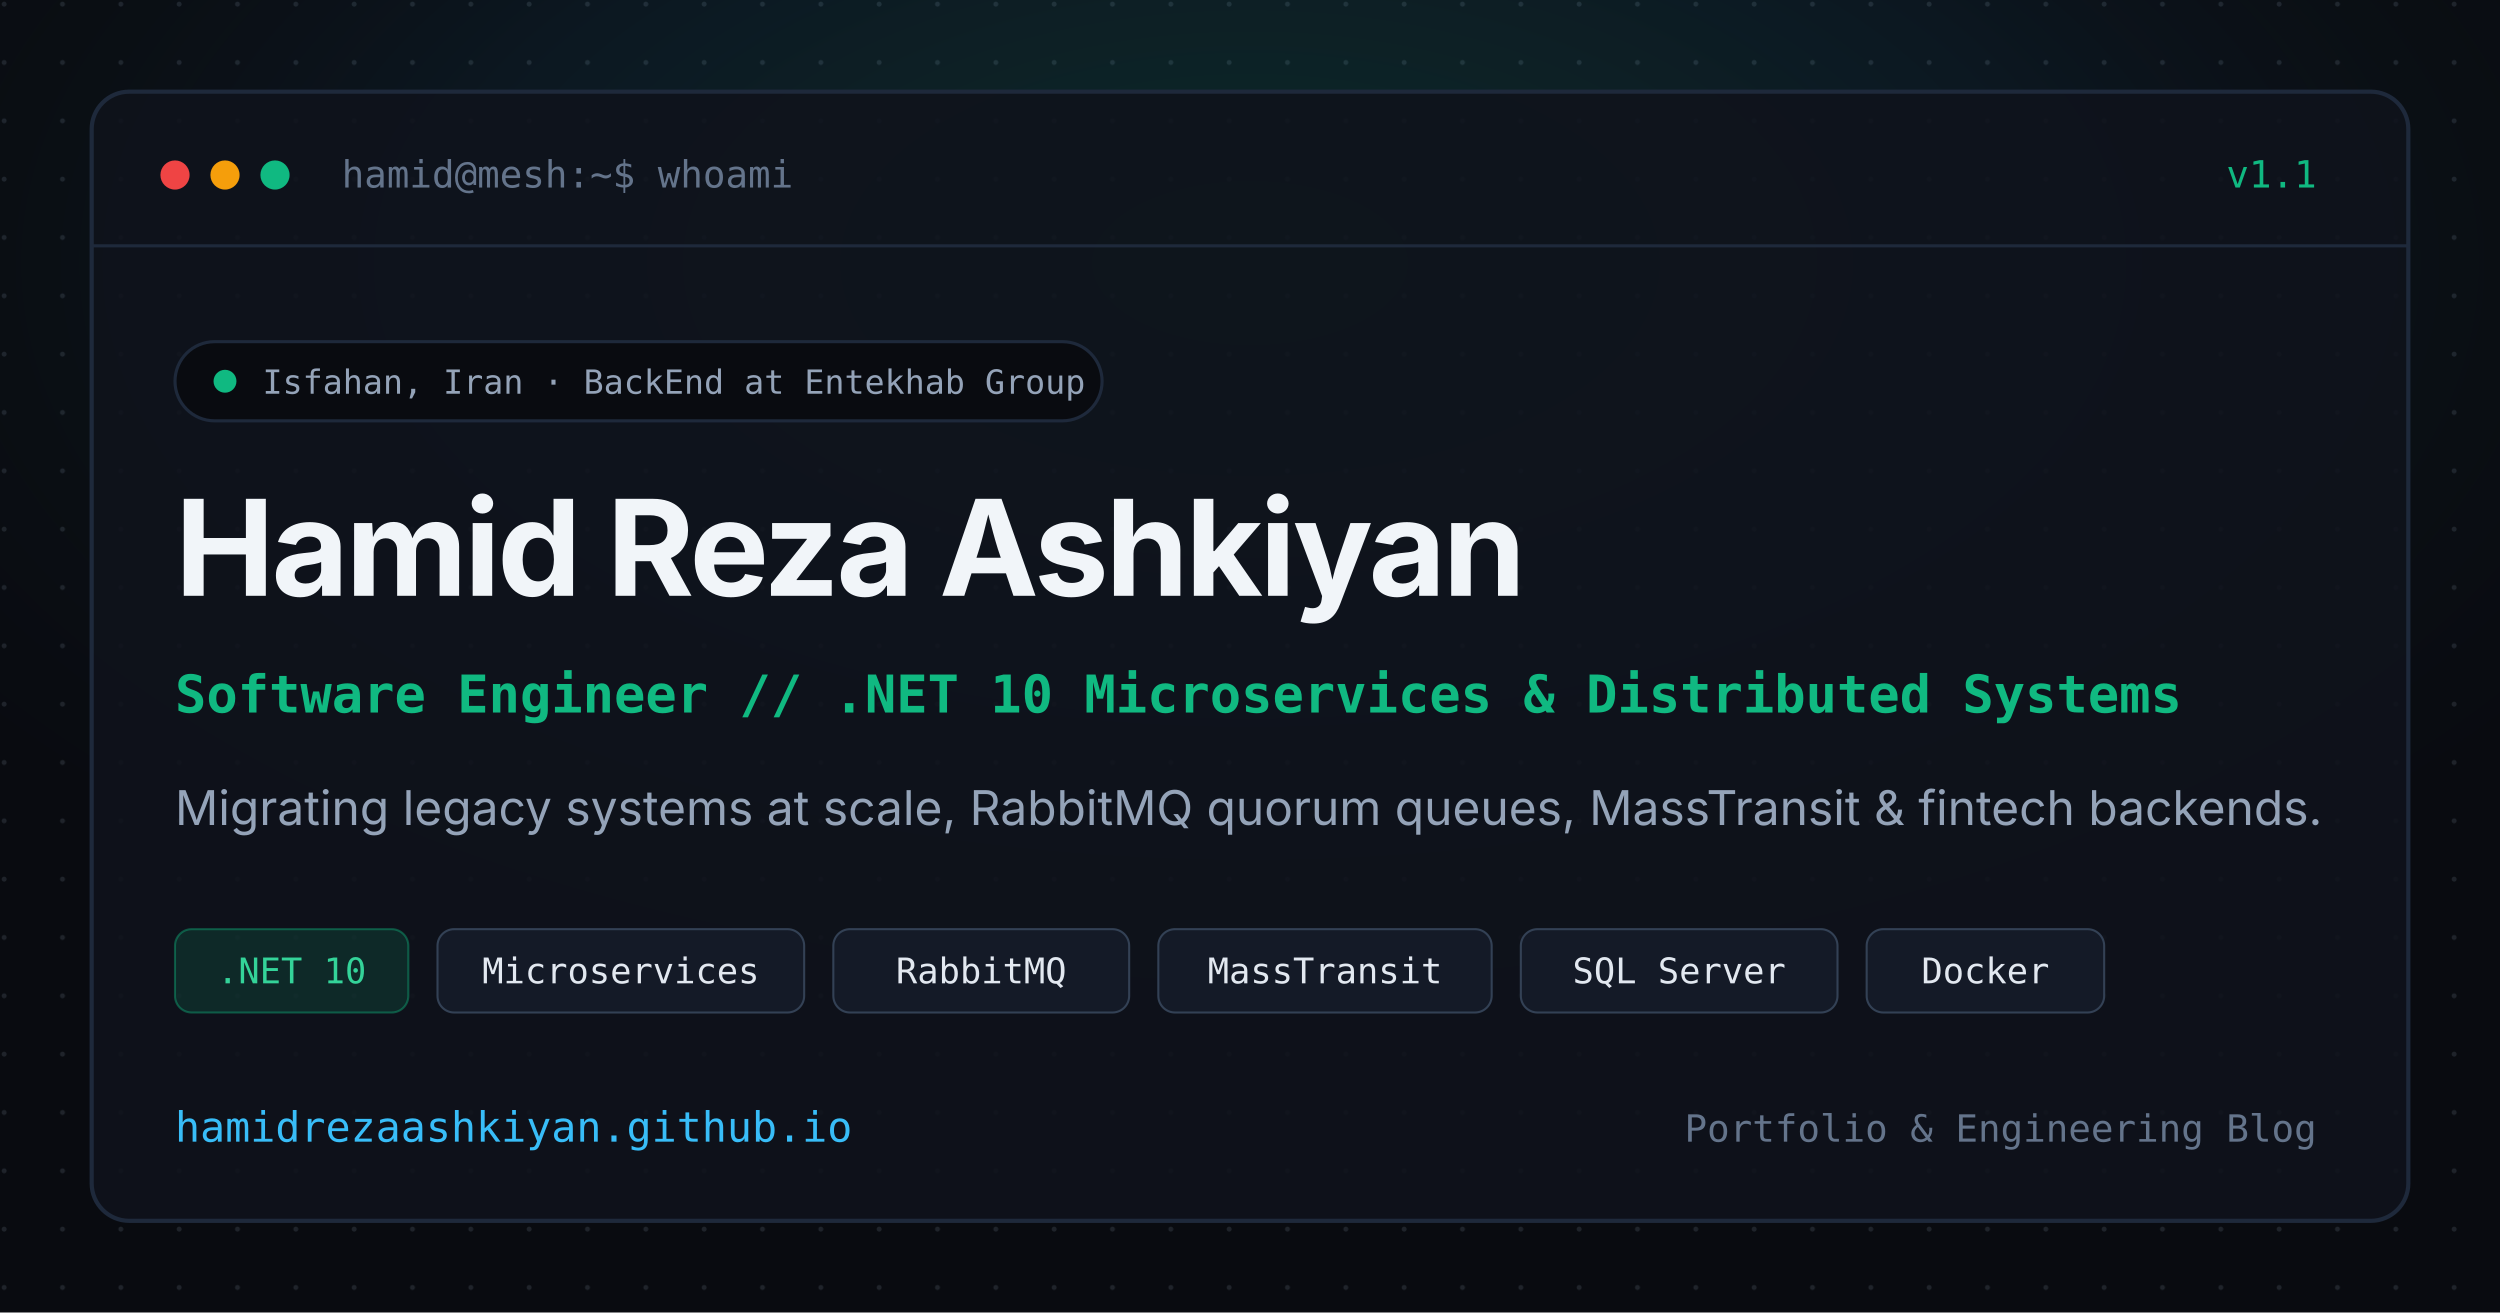
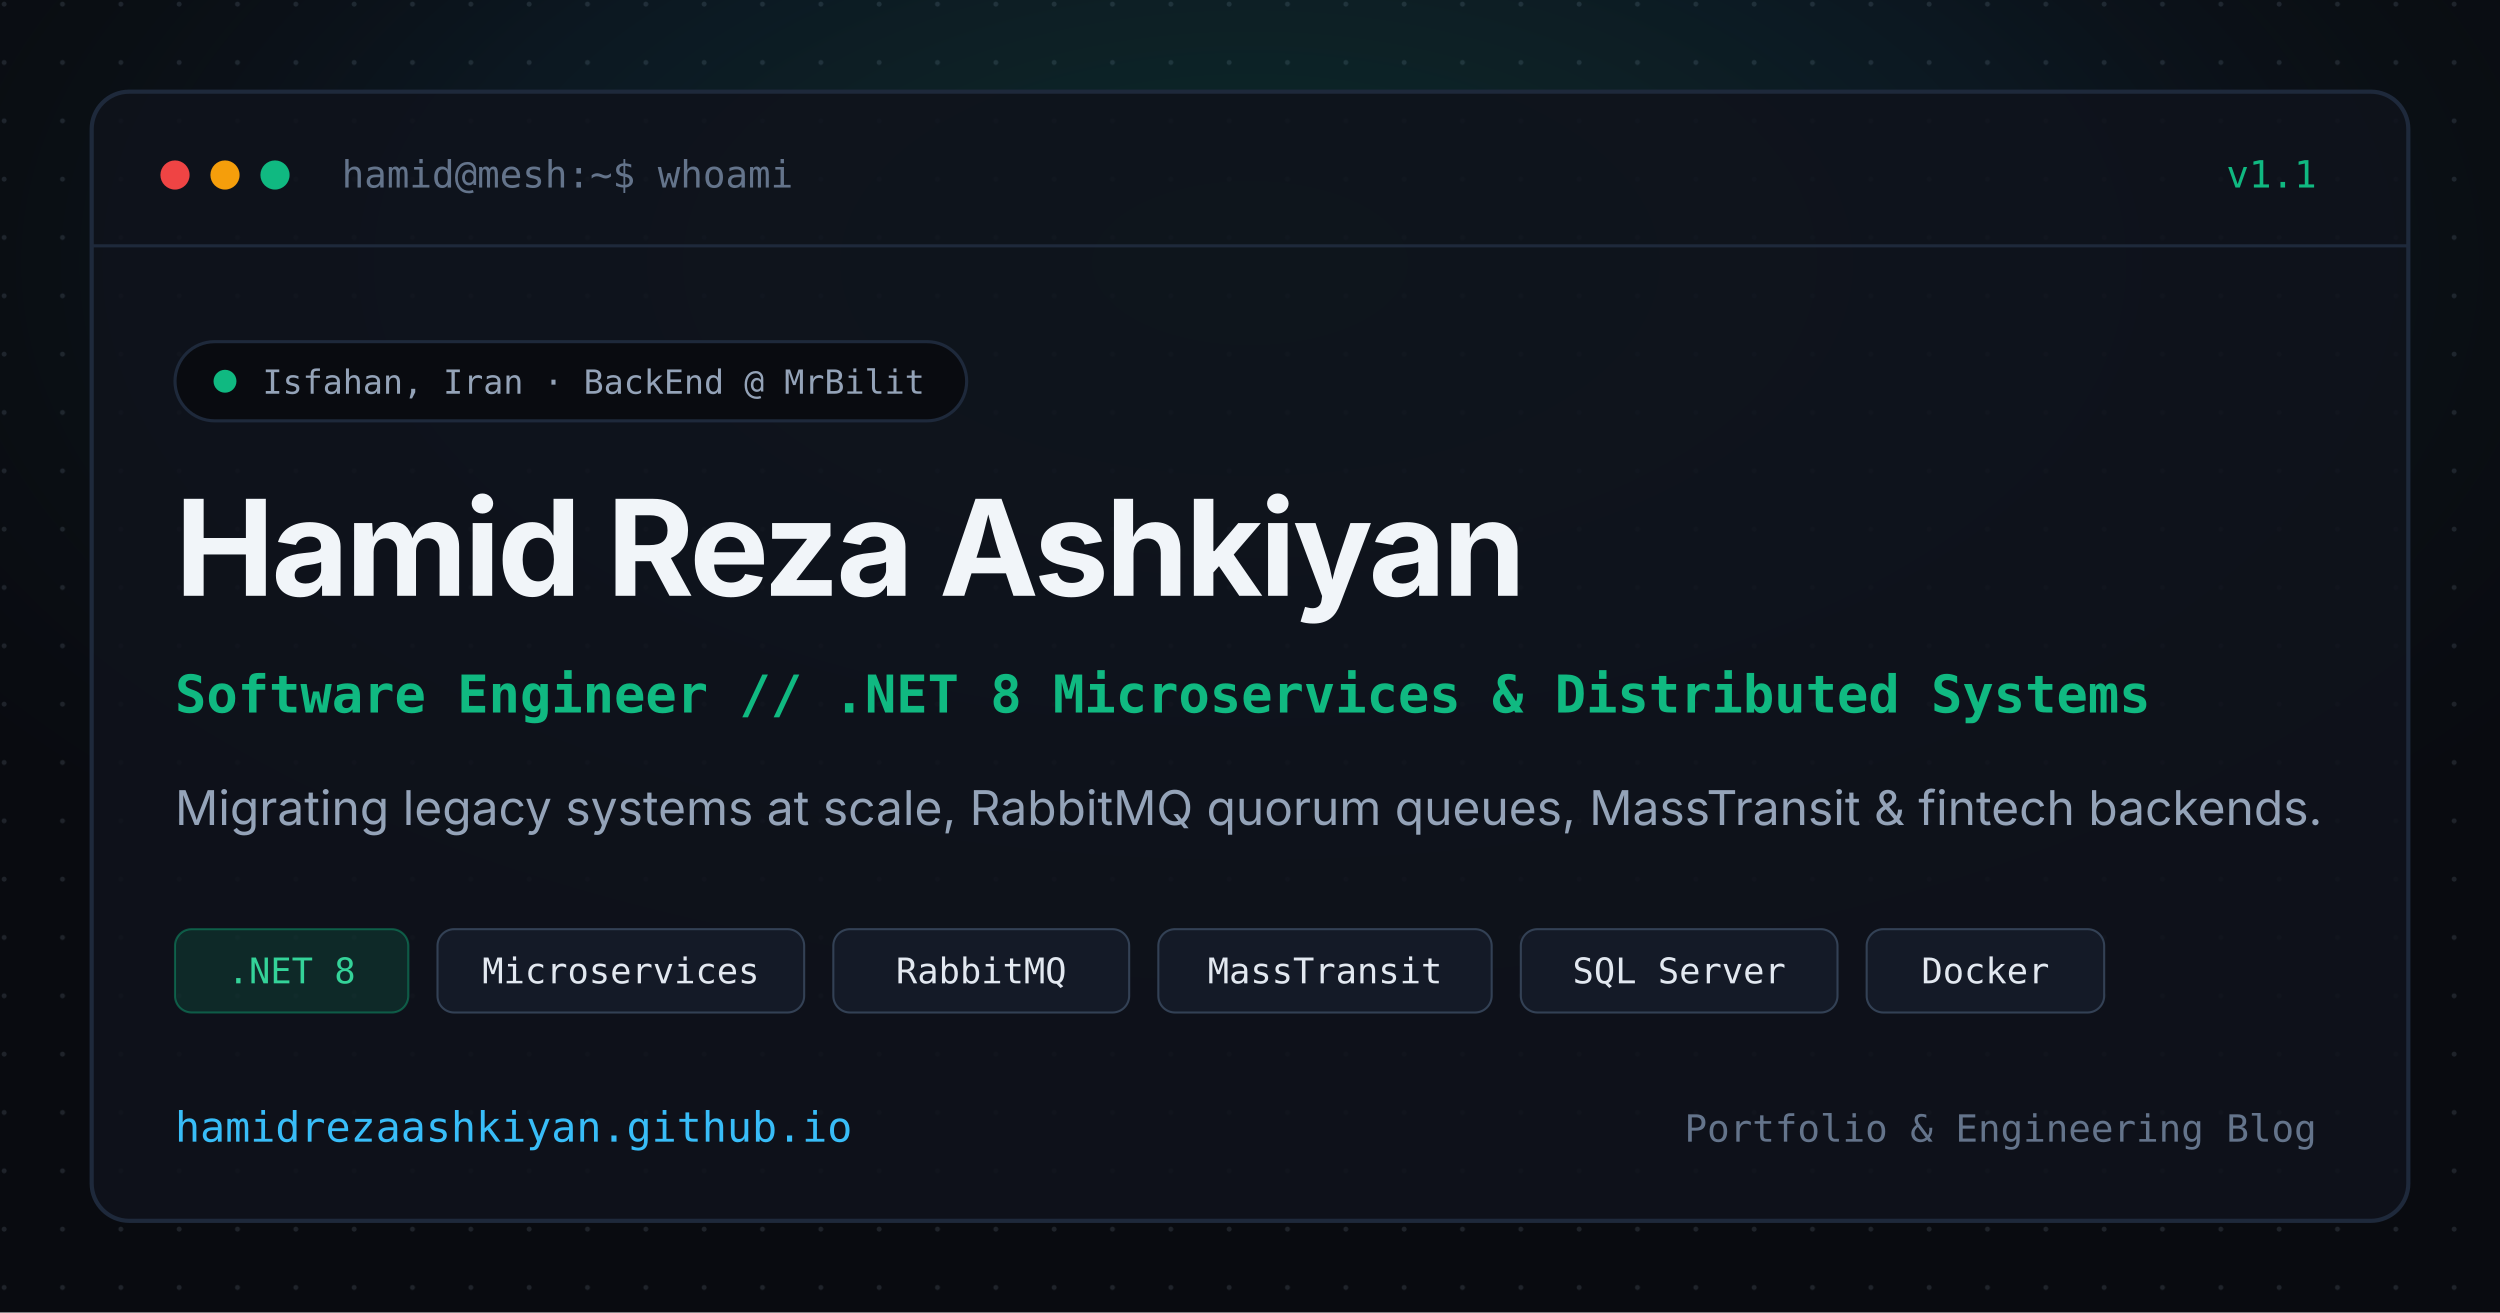
<svg xmlns="http://www.w3.org/2000/svg" viewBox="0 0 1200 630" width="1200" height="630">
  <defs>
    <radialGradient id="glow" cx="50%" cy="20%" r="65%">
      <stop offset="0%" stop-color="#10b981" stop-opacity="0.18" />
      <stop offset="50%" stop-color="#38bdf8" stop-opacity="0.07" />
      <stop offset="100%" stop-color="#090b10" stop-opacity="0" />
    </radialGradient>
    <pattern id="dots" width="28" height="28" patternUnits="userSpaceOnUse">
      <circle cx="2" cy="2" r="1.2" fill="#94a3b8" fill-opacity="0.16" />
    </pattern>
  </defs>
  <rect width="1200" height="630" fill="#090b10" />
  <rect width="1200" height="630" fill="url(#dots)" />
  <rect width="1200" height="630" fill="url(#glow)" />
  <rect x="44" y="44" width="1112" height="542" rx="18" fill="#0f131c" fill-opacity="0.88" stroke="#1e293b" stroke-width="2" />
  <circle cx="84" cy="84" r="7" fill="#ef4444" />
  <circle cx="108" cy="84" r="7" fill="#f59e0b" />
  <circle cx="132" cy="84" r="7" fill="#10b981" />
  <text x="164" y="90" fill="#64748b" font-family="Menlo, Monaco, Consolas, monospace" font-size="18">hamid@mesh:~$ whoami</text>
  <text x="1112" y="90" fill="#10b981" font-family="Menlo, Monaco, Consolas, monospace" font-size="18" text-anchor="end">v1.1</text>
  <line x1="44" y1="118" x2="1156" y2="118" stroke="#1e293b" stroke-width="1.5" />
-   <rect x="84" y="164" width="445" height="38" rx="19" fill="#090b10" stroke="#1e293b" stroke-width="1.5" />
+   <rect x="84" y="164" width="380" height="38" rx="19" fill="#090b10" stroke="#1e293b" stroke-width="1.5" />
  <circle cx="108" cy="183" r="5.5" fill="#10b981" />
-   <text x="126" y="189" fill="#94a3b8" font-family="Menlo, Monaco, Consolas, monospace" font-size="16">Isfahan, Iran · BackEnd at Entekhab Group</text>
+   <text x="126" y="189" fill="#94a3b8" font-family="Menlo, Monaco, Consolas, monospace" font-size="16">Isfahan, Iran · BackEnd @ MrBilit</text>
  <text x="84" y="286" fill="#f1f5f9" font-family="-apple-system, BlinkMacSystemFont, 'Segoe UI', Inter, sans-serif" font-size="64" font-weight="700" letter-spacing="-1.5">Hamid Reza Ashkiyan</text>
-   <text x="84" y="342" fill="#10b981" font-family="Menlo, Monaco, Consolas, monospace" font-size="25" font-weight="600">Software Engineer // .NET 10 Microservices &amp; Distributed Systems</text>
+   <text x="84" y="342" fill="#10b981" font-family="Menlo, Monaco, Consolas, monospace" font-size="25" font-weight="600">Software Engineer // .NET 8 Microservices &amp; Distributed Systems</text>
  <text x="84" y="396" fill="#94a3b8" font-family="-apple-system, BlinkMacSystemFont, 'Segoe UI', Inter, sans-serif" font-size="23">Migrating legacy systems at scale, RabbitMQ quorum queues, MassTransit &amp; fintech backends.</text>
  <g font-family="Menlo, Monaco, Consolas, monospace" font-size="17">
    <rect x="84" y="446" width="112" height="40" rx="8" fill="#10b981" fill-opacity="0.14" stroke="#10b981" stroke-opacity="0.4" />
-     <text x="140" y="472" fill="#34d399" text-anchor="middle">.NET 10</text>
+     <text x="140" y="472" fill="#34d399" text-anchor="middle">.NET 8</text>
    <rect x="210" y="446" width="176" height="40" rx="8" fill="#141a27" stroke="#334155" />
    <text x="298" y="472" fill="#e2e8f0" text-anchor="middle">Microservices</text>
    <rect x="400" y="446" width="142" height="40" rx="8" fill="#141a27" stroke="#334155" />
    <text x="471" y="472" fill="#e2e8f0" text-anchor="middle">RabbitMQ</text>
    <rect x="556" y="446" width="160" height="40" rx="8" fill="#141a27" stroke="#334155" />
    <text x="636" y="472" fill="#e2e8f0" text-anchor="middle">MassTransit</text>
    <rect x="730" y="446" width="152" height="40" rx="8" fill="#141a27" stroke="#334155" />
    <text x="806" y="472" fill="#e2e8f0" text-anchor="middle">SQL Server</text>
    <rect x="896" y="446" width="114" height="40" rx="8" fill="#141a27" stroke="#334155" />
    <text x="953" y="472" fill="#e2e8f0" text-anchor="middle">Docker</text>
  </g>
  <text x="84" y="548" fill="#38bdf8" font-family="Menlo, Monaco, Consolas, monospace" font-size="20">hamidrezaashkiyan.github.io</text>
  <text x="1112" y="548" fill="#64748b" font-family="Menlo, Monaco, Consolas, monospace" font-size="18" text-anchor="end">Portfolio &amp; Engineering Blog</text>
</svg>
